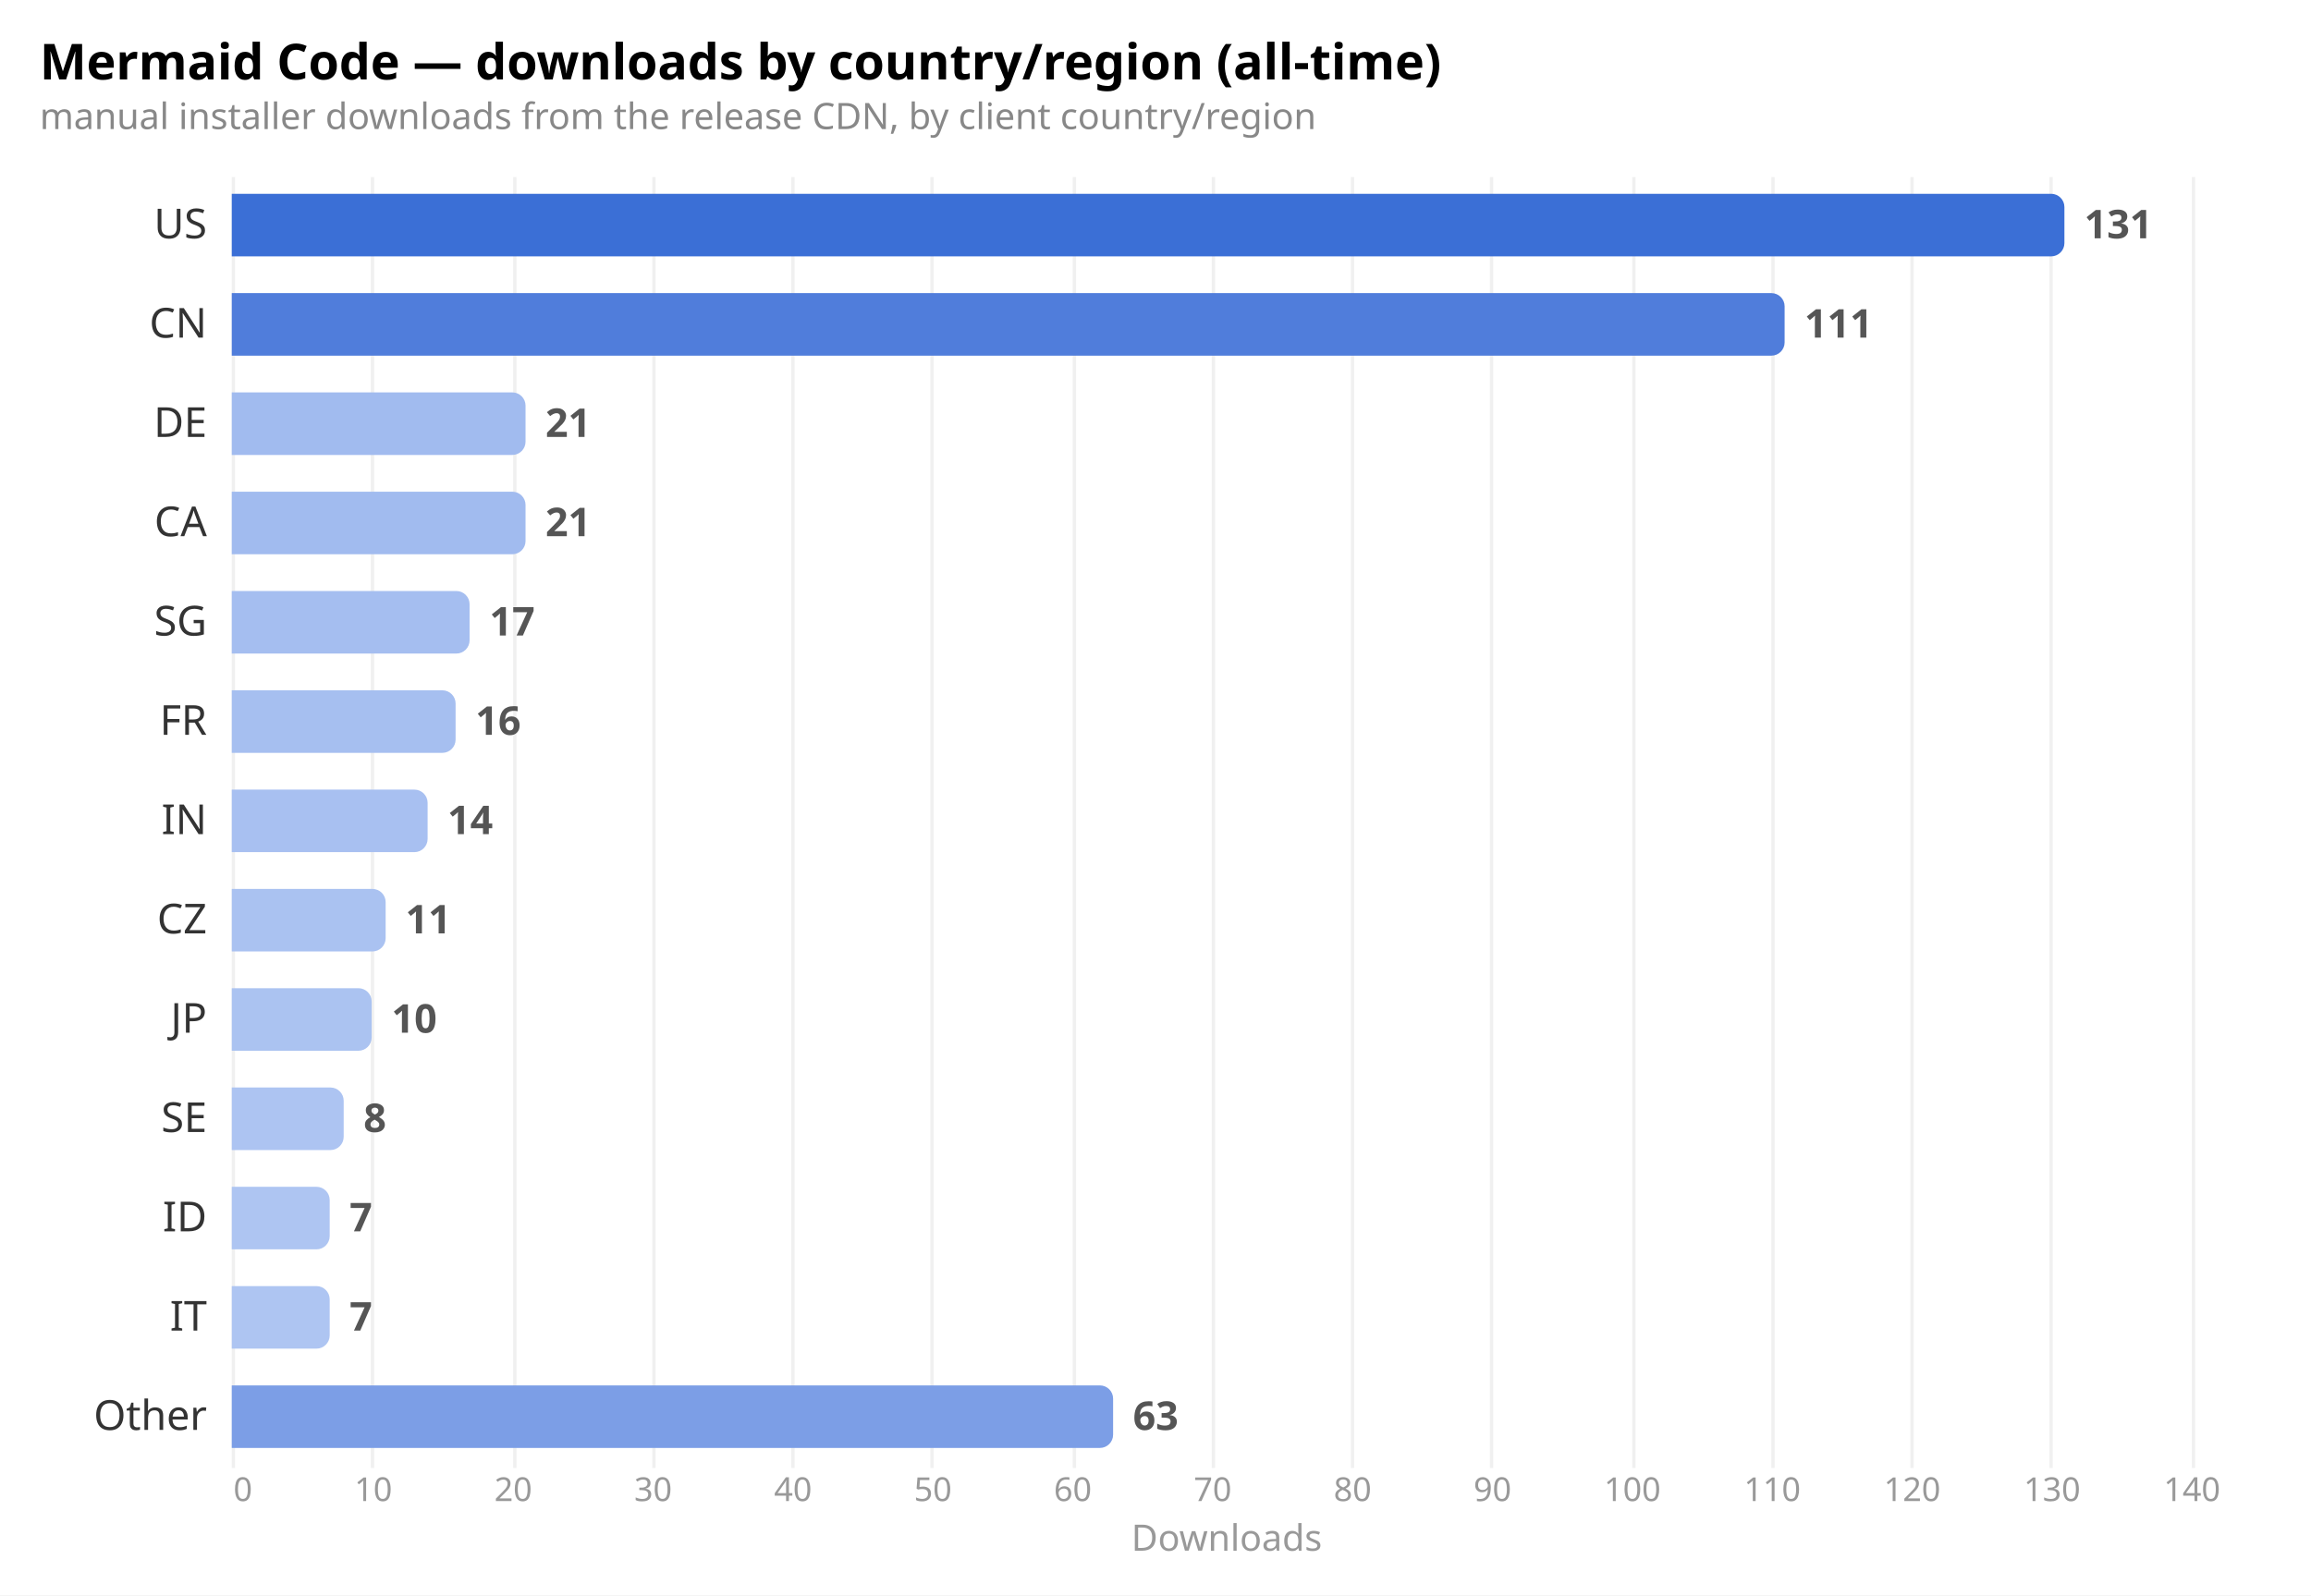
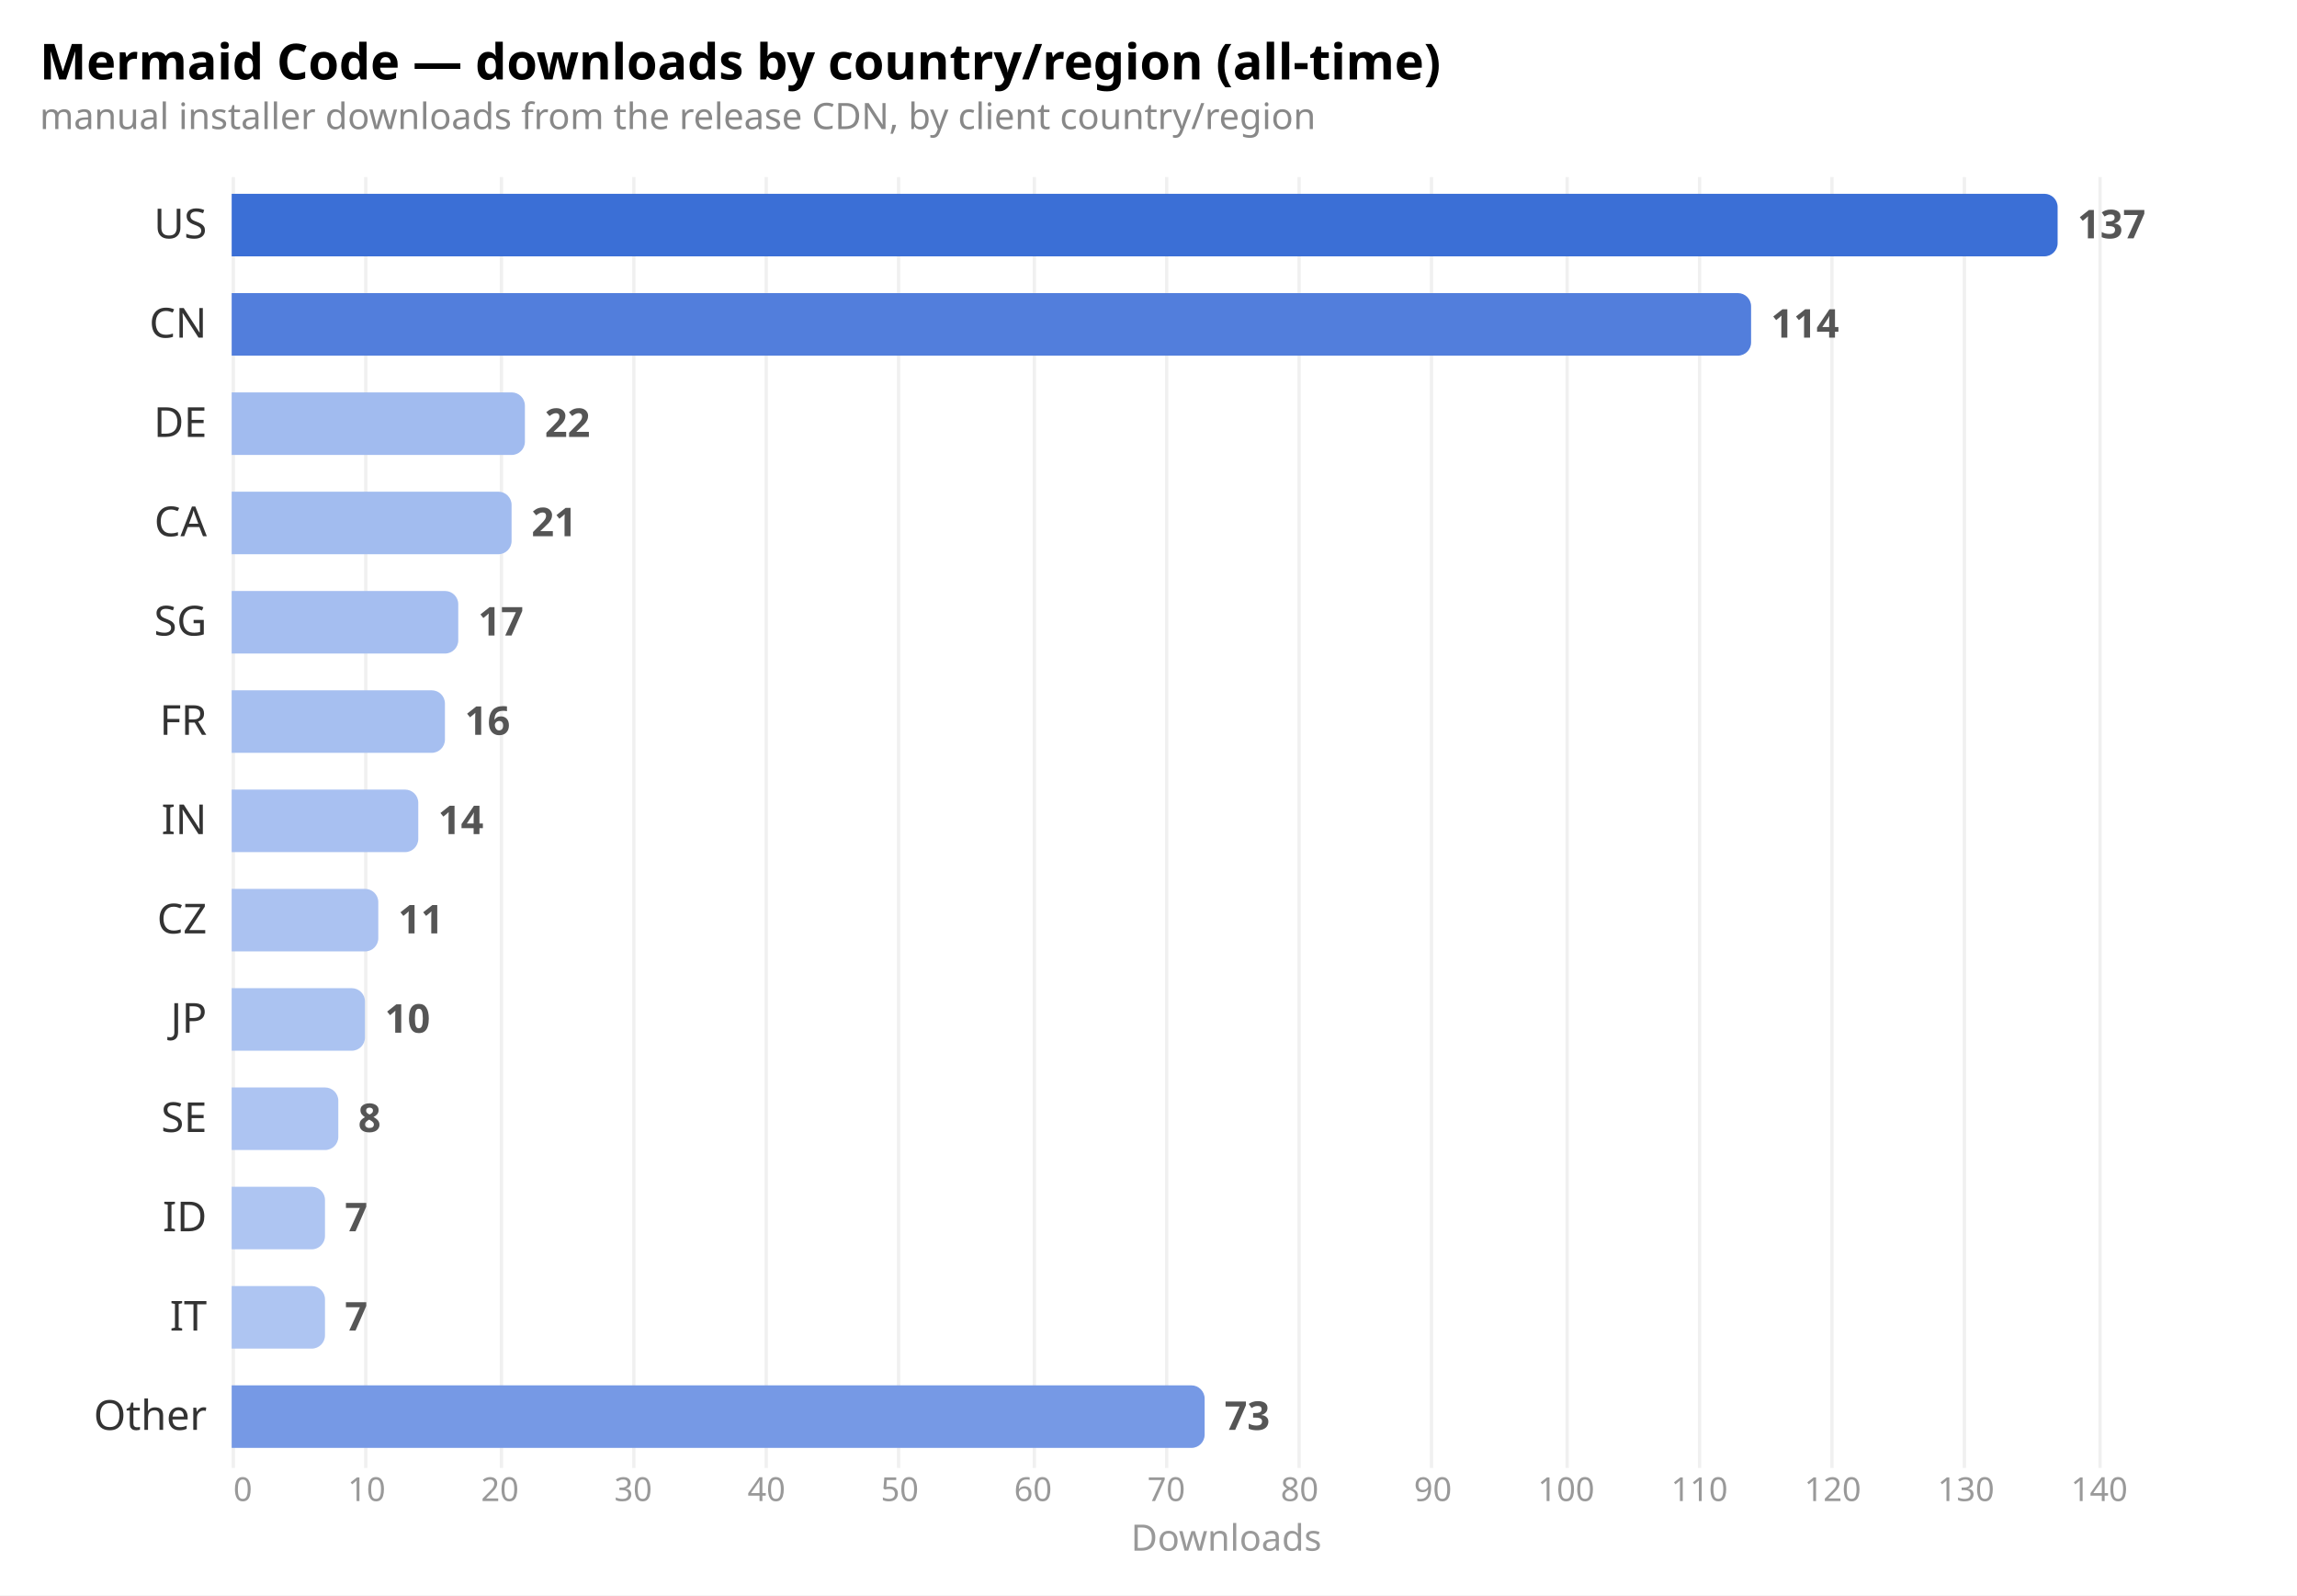
- <svg xmlns="http://www.w3.org/2000/svg" version="1.1" class="marks" width="698" height="482" viewBox="0 0 698 482">
-   <rect width="698" height="482" fill="white" />
+ <svg xmlns="http://www.w3.org/2000/svg" version="1.1" class="marks" width="694" height="482" viewBox="0 0 694 482">
+   <rect width="694" height="482" fill="white" />
  <g fill="none" stroke-miterlimit="4" transform="translate(70,53)">
    <g class="mark-group role-frame root" role="graphics-object" aria-roledescription="group mark container">
      <g transform="translate(0,0)">
        <path class="background" aria-hidden="true" d="M0,0h600v390h-600Z" />
        <g>
          <g class="mark-group role-axis" aria-hidden="true">
            <g transform="translate(0.5,390.5)">
              <path class="background" aria-hidden="true" d="M0,0h0v0h0Z" pointer-events="none" />
              <g>
                <g class="mark-rule role-axis-grid" pointer-events="none">
                  <line transform="translate(0,0)" x2="0" y2="-390" stroke="#f0f0f0" stroke-width="1" opacity="1" />
-                   <line transform="translate(42,0)" x2="0" y2="-390" stroke="#f0f0f0" stroke-width="1" opacity="1" />
-                   <line transform="translate(85,0)" x2="0" y2="-390" stroke="#f0f0f0" stroke-width="1" opacity="1" />
-                   <line transform="translate(127,0)" x2="0" y2="-390" stroke="#f0f0f0" stroke-width="1" opacity="1" />
-                   <line transform="translate(169,0)" x2="0" y2="-390" stroke="#f0f0f0" stroke-width="1" opacity="1" />
-                   <line transform="translate(211,0)" x2="0" y2="-390" stroke="#f0f0f0" stroke-width="1" opacity="1" />
-                   <line transform="translate(254,0)" x2="0" y2="-390" stroke="#f0f0f0" stroke-width="1" opacity="1" />
-                   <line transform="translate(296,0)" x2="0" y2="-390" stroke="#f0f0f0" stroke-width="1" opacity="1" />
-                   <line transform="translate(338,0)" x2="0" y2="-390" stroke="#f0f0f0" stroke-width="1" opacity="1" />
-                   <line transform="translate(380,0)" x2="0" y2="-390" stroke="#f0f0f0" stroke-width="1" opacity="1" />
-                   <line transform="translate(423,0)" x2="0" y2="-390" stroke="#f0f0f0" stroke-width="1" opacity="1" />
-                   <line transform="translate(465,0)" x2="0" y2="-390" stroke="#f0f0f0" stroke-width="1" opacity="1" />
-                   <line transform="translate(507,0)" x2="0" y2="-390" stroke="#f0f0f0" stroke-width="1" opacity="1" />
-                   <line transform="translate(549,0)" x2="0" y2="-390" stroke="#f0f0f0" stroke-width="1" opacity="1" />
-                   <line transform="translate(592,0)" x2="0" y2="-390" stroke="#f0f0f0" stroke-width="1" opacity="1" />
+                   <line transform="translate(40,0)" x2="0" y2="-390" stroke="#f0f0f0" stroke-width="1" opacity="1" />
+                   <line transform="translate(81,0)" x2="0" y2="-390" stroke="#f0f0f0" stroke-width="1" opacity="1" />
+                   <line transform="translate(121,0)" x2="0" y2="-390" stroke="#f0f0f0" stroke-width="1" opacity="1" />
+                   <line transform="translate(161,0)" x2="0" y2="-390" stroke="#f0f0f0" stroke-width="1" opacity="1" />
+                   <line transform="translate(201,0)" x2="0" y2="-390" stroke="#f0f0f0" stroke-width="1" opacity="1" />
+                   <line transform="translate(242,0)" x2="0" y2="-390" stroke="#f0f0f0" stroke-width="1" opacity="1" />
+                   <line transform="translate(282,0)" x2="0" y2="-390" stroke="#f0f0f0" stroke-width="1" opacity="1" />
+                   <line transform="translate(322,0)" x2="0" y2="-390" stroke="#f0f0f0" stroke-width="1" opacity="1" />
+                   <line transform="translate(362,0)" x2="0" y2="-390" stroke="#f0f0f0" stroke-width="1" opacity="1" />
+                   <line transform="translate(403,0)" x2="0" y2="-390" stroke="#f0f0f0" stroke-width="1" opacity="1" />
+                   <line transform="translate(443,0)" x2="0" y2="-390" stroke="#f0f0f0" stroke-width="1" opacity="1" />
+                   <line transform="translate(483,0)" x2="0" y2="-390" stroke="#f0f0f0" stroke-width="1" opacity="1" />
+                   <line transform="translate(523,0)" x2="0" y2="-390" stroke="#f0f0f0" stroke-width="1" opacity="1" />
+                   <line transform="translate(564,0)" x2="0" y2="-390" stroke="#f0f0f0" stroke-width="1" opacity="1" />
                </g>
              </g>
              <path class="foreground" aria-hidden="true" d="" pointer-events="none" display="none" />
            </g>
          </g>
-           <g class="mark-group role-axis" role="graphics-symbol" aria-roledescription="axis" aria-label="X-axis titled 'Downloads' for a linear scale with values from 0 to 142">
+           <g class="mark-group role-axis" role="graphics-symbol" aria-roledescription="axis" aria-label="X-axis titled 'Downloads' for a linear scale with values from 0 to 149">
            <g transform="translate(0.5,390.5)">
              <path class="background" aria-hidden="true" d="M0,0h0v0h0Z" pointer-events="none" />
              <g>
                <g class="mark-text role-axis-label" pointer-events="none">
                  <text text-anchor="start" transform="translate(0,10)" font-family="sans-serif" font-size="10px" fill="#999" opacity="1">0</text>
-                   <text text-anchor="middle" transform="translate(42.25352,10)" font-family="sans-serif" font-size="10px" fill="#999" opacity="1">10</text>
-                   <text text-anchor="middle" transform="translate(84.50704,10)" font-family="sans-serif" font-size="10px" fill="#999" opacity="1">20</text>
-                   <text text-anchor="middle" transform="translate(126.7606,10)" font-family="sans-serif" font-size="10px" fill="#999" opacity="1">30</text>
-                   <text text-anchor="middle" transform="translate(169.0141,10)" font-family="sans-serif" font-size="10px" fill="#999" opacity="1">40</text>
-                   <text text-anchor="middle" transform="translate(211.2676,10)" font-family="sans-serif" font-size="10px" fill="#999" opacity="1">50</text>
-                   <text text-anchor="middle" transform="translate(253.5211,10)" font-family="sans-serif" font-size="10px" fill="#999" opacity="1">60</text>
-                   <text text-anchor="middle" transform="translate(295.7746,10)" font-family="sans-serif" font-size="10px" fill="#999" opacity="1">70</text>
-                   <text text-anchor="middle" transform="translate(338.0282,10)" font-family="sans-serif" font-size="10px" fill="#999" opacity="1">80</text>
-                   <text text-anchor="middle" transform="translate(380.2817,10)" font-family="sans-serif" font-size="10px" fill="#999" opacity="1">90</text>
-                   <text text-anchor="middle" transform="translate(422.5352,10)" font-family="sans-serif" font-size="10px" fill="#999" opacity="1">100</text>
-                   <text text-anchor="middle" transform="translate(464.7887,10)" font-family="sans-serif" font-size="10px" fill="#999" opacity="1">110</text>
-                   <text text-anchor="middle" transform="translate(507.0423,10)" font-family="sans-serif" font-size="10px" fill="#999" opacity="1">120</text>
-                   <text text-anchor="middle" transform="translate(549.2958,10)" font-family="sans-serif" font-size="10px" fill="#999" opacity="1">130</text>
-                   <text text-anchor="middle" transform="translate(591.5493,10)" font-family="sans-serif" font-size="10px" fill="#999" opacity="1">140</text>
+                   <text text-anchor="middle" transform="translate(40.26846,10)" font-family="sans-serif" font-size="10px" fill="#999" opacity="1">10</text>
+                   <text text-anchor="middle" transform="translate(80.53691,10)" font-family="sans-serif" font-size="10px" fill="#999" opacity="1">20</text>
+                   <text text-anchor="middle" transform="translate(120.8054,10)" font-family="sans-serif" font-size="10px" fill="#999" opacity="1">30</text>
+                   <text text-anchor="middle" transform="translate(161.0738,10)" font-family="sans-serif" font-size="10px" fill="#999" opacity="1">40</text>
+                   <text text-anchor="middle" transform="translate(201.3423,10)" font-family="sans-serif" font-size="10px" fill="#999" opacity="1">50</text>
+                   <text text-anchor="middle" transform="translate(241.6107,10)" font-family="sans-serif" font-size="10px" fill="#999" opacity="1">60</text>
+                   <text text-anchor="middle" transform="translate(281.8792,10)" font-family="sans-serif" font-size="10px" fill="#999" opacity="1">70</text>
+                   <text text-anchor="middle" transform="translate(322.1477,10)" font-family="sans-serif" font-size="10px" fill="#999" opacity="1">80</text>
+                   <text text-anchor="middle" transform="translate(362.4161,10)" font-family="sans-serif" font-size="10px" fill="#999" opacity="1">90</text>
+                   <text text-anchor="middle" transform="translate(402.6846,10)" font-family="sans-serif" font-size="10px" fill="#999" opacity="1">100</text>
+                   <text text-anchor="middle" transform="translate(442.953,10)" font-family="sans-serif" font-size="10px" fill="#999" opacity="1">110</text>
+                   <text text-anchor="middle" transform="translate(483.2215,10)" font-family="sans-serif" font-size="10px" fill="#999" opacity="1">120</text>
+                   <text text-anchor="middle" transform="translate(523.4899,10)" font-family="sans-serif" font-size="10px" fill="#999" opacity="1">130</text>
+                   <text text-anchor="middle" transform="translate(563.7584,10)" font-family="sans-serif" font-size="10px" fill="#999" opacity="1">140</text>
                </g>
                <g class="mark-text role-axis-title" pointer-events="none">
                  <text text-anchor="middle" transform="translate(300,25)" font-family="sans-serif" font-size="11px" font-weight="500" fill="#999" opacity="1">Downloads</text>
                </g>
              </g>
              <path class="foreground" aria-hidden="true" d="" pointer-events="none" display="none" />
            </g>
          </g>
          <g class="mark-group role-axis" role="graphics-symbol" aria-roledescription="axis" aria-label="Y-axis for a discrete scale with 13 values: US, CN, DE, CA, SG, ending with Other">
            <g transform="translate(0.5,0.5)">
              <path class="background" aria-hidden="true" d="M0,0h0v0h0Z" pointer-events="none" />
              <g>
                <g class="mark-text role-axis-label" pointer-events="none">
                  <text text-anchor="end" transform="translate(-8,18.5)" font-family="sans-serif" font-size="12.5px" font-weight="500" fill="#333" opacity="1">US</text>
                  <text text-anchor="end" transform="translate(-8,48.5)" font-family="sans-serif" font-size="12.5px" font-weight="500" fill="#333" opacity="1">CN</text>
                  <text text-anchor="end" transform="translate(-8,78.5)" font-family="sans-serif" font-size="12.5px" font-weight="500" fill="#333" opacity="1">DE</text>
                  <text text-anchor="end" transform="translate(-8,108.5)" font-family="sans-serif" font-size="12.5px" font-weight="500" fill="#333" opacity="1">CA</text>
                  <text text-anchor="end" transform="translate(-8,138.5)" font-family="sans-serif" font-size="12.5px" font-weight="500" fill="#333" opacity="1">SG</text>
                  <text text-anchor="end" transform="translate(-8,168.5)" font-family="sans-serif" font-size="12.5px" font-weight="500" fill="#333" opacity="1">FR</text>
                  <text text-anchor="end" transform="translate(-8,198.5)" font-family="sans-serif" font-size="12.5px" font-weight="500" fill="#333" opacity="1">IN</text>
                  <text text-anchor="end" transform="translate(-8,228.5)" font-family="sans-serif" font-size="12.5px" font-weight="500" fill="#333" opacity="1">CZ</text>
                  <text text-anchor="end" transform="translate(-8,258.5)" font-family="sans-serif" font-size="12.5px" font-weight="500" fill="#333" opacity="1">JP</text>
                  <text text-anchor="end" transform="translate(-8,288.5)" font-family="sans-serif" font-size="12.5px" font-weight="500" fill="#333" opacity="1">SE</text>
                  <text text-anchor="end" transform="translate(-8,318.5)" font-family="sans-serif" font-size="12.5px" font-weight="500" fill="#333" opacity="1">ID</text>
                  <text text-anchor="end" transform="translate(-8,348.5)" font-family="sans-serif" font-size="12.5px" font-weight="500" fill="#333" opacity="1">IT</text>
                  <text text-anchor="end" transform="translate(-8,378.5)" font-family="sans-serif" font-size="12.5px" font-weight="500" fill="#333" opacity="1">Other</text>
                </g>
              </g>
              <path class="foreground" aria-hidden="true" d="" pointer-events="none" display="none" />
            </g>
          </g>
          <g class="mark-group role-scope" role="graphics-object" aria-roledescription="group mark container">
            <g transform="translate(0,5.55)">
-               <path class="background" aria-hidden="true" d="M0,0L549.521,0C551.729,0,553.521,1.792,553.521,4L553.521,14.9C553.521,17.108,551.729,18.9,549.521,18.9L0,18.9C0,18.9,0,18.9,0,18.9L0,0C0,0,0,0,0,0Z" />
+               <path class="background" aria-hidden="true" d="M0,0L547.678,0C549.886,0,551.678,1.792,551.678,4L551.678,14.9C551.678,17.108,549.886,18.9,547.678,18.9L0,18.9C0,18.9,0,18.9,0,18.9L0,0C0,0,0,0,0,0Z" />
              <g clip-path="url(#clip1)">
                <g class="mark-group role-scope" role="graphics-object" aria-roledescription="group mark container">
                  <g transform="translate(0,0)">
                    <path class="background" aria-hidden="true" d="M0,0h0v18.9h0Z" />
                    <g>
                      <g class="mark-rect role-mark layer_0_marks" role="graphics-object" aria-roledescription="rect mark container">
-                         <path aria-label="Downloads: 131; country: US; downloads: 131" role="graphics-symbol" aria-roledescription="bar" d="M0,0h553.521v18.9h-553.521Z" fill="rgb(59, 111, 214)" />
+                         <path aria-label="Downloads: 137; country: US; downloads: 137" role="graphics-symbol" aria-roledescription="bar" d="M0,0h551.678v18.9h-551.678Z" fill="rgb(59, 111, 214)" />
                      </g>
                    </g>
                    <path class="foreground" aria-hidden="true" d="" display="none" />
                  </g>
                </g>
              </g>
              <path class="foreground" aria-hidden="true" d="" display="none" />
            </g>
            <g transform="translate(0,35.55)">
-               <path class="background" aria-hidden="true" d="M0,0L465.014,0C467.222,0,469.014,1.792,469.014,4L469.014,14.9C469.014,17.108,467.222,18.9,465.014,18.9L0,18.9C0,18.9,0,18.9,0,18.9L0,0C0,0,0,0,0,0Z" />
+               <path class="background" aria-hidden="true" d="M0,0L455.06,0C457.268,0,459.06,1.792,459.06,4L459.06,14.9C459.06,17.108,457.268,18.9,455.06,18.9L0,18.9C0,18.9,0,18.9,0,18.9L0,0C0,0,0,0,0,0Z" />
              <g clip-path="url(#clip2)">
                <g class="mark-group role-scope" role="graphics-object" aria-roledescription="group mark container">
                  <g transform="translate(0,0)">
                    <path class="background" aria-hidden="true" d="M0,0h0v18.9h0Z" />
                    <g>
                      <g class="mark-rect role-mark layer_0_marks" role="graphics-object" aria-roledescription="rect mark container">
-                         <path aria-label="Downloads: 111; country: CN; downloads: 111" role="graphics-symbol" aria-roledescription="bar" d="M0,0h469.014v18.9h-469.014Z" fill="rgb(80, 125, 219)" />
+                         <path aria-label="Downloads: 114; country: CN; downloads: 114" role="graphics-symbol" aria-roledescription="bar" d="M0,0h459.06v18.9h-459.06Z" fill="rgb(82, 126, 220)" />
                      </g>
                    </g>
                    <path class="foreground" aria-hidden="true" d="" display="none" />
                  </g>
                </g>
              </g>
              <path class="foreground" aria-hidden="true" d="" display="none" />
            </g>
            <g transform="translate(0,65.55)">
-               <path class="background" aria-hidden="true" d="M0,0L84.732,0C86.94,0,88.732,1.792,88.732,4L88.732,14.9C88.732,17.108,86.94,18.9,84.732,18.9L0,18.9C0,18.9,0,18.9,0,18.9L0,0C0,0,0,0,0,0Z" />
+               <path class="background" aria-hidden="true" d="M0,0L84.591,0C86.798,0,88.591,1.792,88.591,4L88.591,14.9C88.591,17.108,86.798,18.9,84.591,18.9L0,18.9C0,18.9,0,18.9,0,18.9L0,0C0,0,0,0,0,0Z" />
              <g clip-path="url(#clip3)">
                <g class="mark-group role-scope" role="graphics-object" aria-roledescription="group mark container">
                  <g transform="translate(0,0)">
                    <path class="background" aria-hidden="true" d="M0,0h0v18.9h0Z" />
                    <g>
                      <g class="mark-rect role-mark layer_0_marks" role="graphics-object" aria-roledescription="rect mark container">
-                         <path aria-label="Downloads: 21; country: DE; downloads: 21" role="graphics-symbol" aria-roledescription="bar" d="M0,0h88.732v18.9h-88.732Z" fill="rgb(161, 187, 239)" />
+                         <path aria-label="Downloads: 22; country: DE; downloads: 22" role="graphics-symbol" aria-roledescription="bar" d="M0,0h88.591v18.9h-88.591Z" fill="rgb(161, 187, 239)" />
                      </g>
                    </g>
                    <path class="foreground" aria-hidden="true" d="" display="none" />
                  </g>
                </g>
              </g>
              <path class="foreground" aria-hidden="true" d="" display="none" />
            </g>
            <g transform="translate(0,95.55)">
-               <path class="background" aria-hidden="true" d="M0,0L84.732,0C86.94,0,88.732,1.792,88.732,4L88.732,14.9C88.732,17.108,86.94,18.9,84.732,18.9L0,18.9C0,18.9,0,18.9,0,18.9L0,0C0,0,0,0,0,0Z" />
+               <path class="background" aria-hidden="true" d="M0,0L80.564,0C82.771,0,84.564,1.792,84.564,4L84.564,14.9C84.564,17.108,82.771,18.9,80.564,18.9L0,18.9C0,18.9,0,18.9,0,18.9L0,0C0,0,0,0,0,0Z" />
              <g clip-path="url(#clip4)">
                <g class="mark-group role-scope" role="graphics-object" aria-roledescription="group mark container">
                  <g transform="translate(0,0)">
                    <path class="background" aria-hidden="true" d="M0,0h0v18.9h0Z" />
                    <g>
                      <g class="mark-rect role-mark layer_0_marks" role="graphics-object" aria-roledescription="rect mark container">
-                         <path aria-label="Downloads: 21; country: CA; downloads: 21" role="graphics-symbol" aria-roledescription="bar" d="M0,0h88.732v18.9h-88.732Z" fill="rgb(161, 187, 239)" />
+                         <path aria-label="Downloads: 21; country: CA; downloads: 21" role="graphics-symbol" aria-roledescription="bar" d="M0,0h84.564v18.9h-84.564Z" fill="rgb(162, 188, 239)" />
                      </g>
                    </g>
                    <path class="foreground" aria-hidden="true" d="" display="none" />
                  </g>
                </g>
              </g>
              <path class="foreground" aria-hidden="true" d="" display="none" />
            </g>
            <g transform="translate(0,125.55)">
-               <path class="background" aria-hidden="true" d="M0,0L67.831,0C70.039,0,71.831,1.792,71.831,4L71.831,14.9C71.831,17.108,70.039,18.9,67.831,18.9L0,18.9C0,18.9,0,18.9,0,18.9L0,0C0,0,0,0,0,0Z" />
+               <path class="background" aria-hidden="true" d="M0,0L64.456,0C66.664,0,68.456,1.792,68.456,4L68.456,14.9C68.456,17.108,66.664,18.9,64.456,18.9L0,18.9C0,18.9,0,18.9,0,18.9L0,0C0,0,0,0,0,0Z" />
              <g clip-path="url(#clip5)">
                <g class="mark-group role-scope" role="graphics-object" aria-roledescription="group mark container">
                  <g transform="translate(0,0)">
                    <path class="background" aria-hidden="true" d="M0,0h0v18.9h0Z" />
                    <g>
                      <g class="mark-rect role-mark layer_0_marks" role="graphics-object" aria-roledescription="rect mark container">
-                         <path aria-label="Downloads: 17; country: SG; downloads: 17" role="graphics-symbol" aria-roledescription="bar" d="M0,0h71.831v18.9h-71.831Z" fill="rgb(165, 190, 240)" />
+                         <path aria-label="Downloads: 17; country: SG; downloads: 17" role="graphics-symbol" aria-roledescription="bar" d="M0,0h68.456v18.9h-68.456Z" fill="rgb(165, 190, 240)" />
                      </g>
                    </g>
                    <path class="foreground" aria-hidden="true" d="" display="none" />
                  </g>
                </g>
              </g>
              <path class="foreground" aria-hidden="true" d="" display="none" />
            </g>
            <g transform="translate(0,155.55)">
-               <path class="background" aria-hidden="true" d="M0,0L63.606,0C65.813,0,67.606,1.792,67.606,4L67.606,14.9C67.606,17.108,65.813,18.9,63.606,18.9L0,18.9C0,18.9,0,18.9,0,18.9L0,0C0,0,0,0,0,0Z" />
+               <path class="background" aria-hidden="true" d="M0,0L60.43,0C62.637,0,64.43,1.792,64.43,4L64.43,14.9C64.43,17.108,62.637,18.9,60.43,18.9L0,18.9C0,18.9,0,18.9,0,18.9L0,0C0,0,0,0,0,0Z" />
              <g clip-path="url(#clip6)">
                <g class="mark-group role-scope" role="graphics-object" aria-roledescription="group mark container">
                  <g transform="translate(0,0)">
                    <path class="background" aria-hidden="true" d="M0,0h0v18.9h0Z" />
                    <g>
                      <g class="mark-rect role-mark layer_0_marks" role="graphics-object" aria-roledescription="rect mark container">
-                         <path aria-label="Downloads: 16; country: FR; downloads: 16" role="graphics-symbol" aria-roledescription="bar" d="M0,0h67.606v18.9h-67.606Z" fill="rgb(166, 191, 240)" />
+                         <path aria-label="Downloads: 16; country: FR; downloads: 16" role="graphics-symbol" aria-roledescription="bar" d="M0,0h64.43v18.9h-64.43Z" fill="rgb(166, 191, 240)" />
                      </g>
                    </g>
                    <path class="foreground" aria-hidden="true" d="" display="none" />
                  </g>
                </g>
              </g>
              <path class="foreground" aria-hidden="true" d="" display="none" />
            </g>
            <g transform="translate(0,185.55)">
-               <path class="background" aria-hidden="true" d="M0,0L55.155,0C57.363,0,59.155,1.792,59.155,4L59.155,14.9C59.155,17.108,57.363,18.9,55.155,18.9L0,18.9C0,18.9,0,18.9,0,18.9L0,0C0,0,0,0,0,0Z" />
+               <path class="background" aria-hidden="true" d="M0,0L52.376,0C54.583,0,56.376,1.792,56.376,4L56.376,14.9C56.376,17.108,54.583,18.9,52.376,18.9L0,18.9C0,18.9,0,18.9,0,18.9L0,0C0,0,0,0,0,0Z" />
              <g clip-path="url(#clip7)">
                <g class="mark-group role-scope" role="graphics-object" aria-roledescription="group mark container">
                  <g transform="translate(0,0)">
                    <path class="background" aria-hidden="true" d="M0,0h0v18.9h0Z" />
                    <g>
                      <g class="mark-rect role-mark layer_0_marks" role="graphics-object" aria-roledescription="rect mark container">
-                         <path aria-label="Downloads: 14; country: IN; downloads: 14" role="graphics-symbol" aria-roledescription="bar" d="M0,0h59.155v18.9h-59.155Z" fill="rgb(168, 192, 241)" />
+                         <path aria-label="Downloads: 14; country: IN; downloads: 14" role="graphics-symbol" aria-roledescription="bar" d="M0,0h56.376v18.9h-56.376Z" fill="rgb(168, 192, 241)" />
                      </g>
                    </g>
                    <path class="foreground" aria-hidden="true" d="" display="none" />
                  </g>
                </g>
              </g>
              <path class="foreground" aria-hidden="true" d="" display="none" />
            </g>
            <g transform="translate(0,215.55)">
-               <path class="background" aria-hidden="true" d="M0,0L42.479,0C44.687,0,46.479,1.792,46.479,4L46.479,14.9C46.479,17.108,44.687,18.9,42.479,18.9L0,18.9C0,18.9,0,18.9,0,18.9L0,0C0,0,0,0,0,0Z" />
+               <path class="background" aria-hidden="true" d="M0,0L40.295,0C42.503,0,44.295,1.792,44.295,4L44.295,14.9C44.295,17.108,42.503,18.9,40.295,18.9L0,18.9C0,18.9,0,18.9,0,18.9L0,0C0,0,0,0,0,0Z" />
              <g clip-path="url(#clip8)">
                <g class="mark-group role-scope" role="graphics-object" aria-roledescription="group mark container">
                  <g transform="translate(0,0)">
                    <path class="background" aria-hidden="true" d="M0,0h0v18.9h0Z" />
                    <g>
                      <g class="mark-rect role-mark layer_0_marks" role="graphics-object" aria-roledescription="rect mark container">
-                         <path aria-label="Downloads: 11; country: CZ; downloads: 11" role="graphics-symbol" aria-roledescription="bar" d="M0,0h46.479v18.9h-46.479Z" fill="rgb(170, 194, 241)" />
+                         <path aria-label="Downloads: 11; country: CZ; downloads: 11" role="graphics-symbol" aria-roledescription="bar" d="M0,0h44.295v18.9h-44.295Z" fill="rgb(171, 194, 241)" />
                      </g>
                    </g>
                    <path class="foreground" aria-hidden="true" d="" display="none" />
                  </g>
                </g>
              </g>
              <path class="foreground" aria-hidden="true" d="" display="none" />
            </g>
            <g transform="translate(0,245.55)">
-               <path class="background" aria-hidden="true" d="M0,0L38.254,0C40.461,0,42.254,1.792,42.254,4L42.254,14.9C42.254,17.108,40.461,18.9,38.254,18.9L0,18.9C0,18.9,0,18.9,0,18.9L0,0C0,0,0,0,0,0Z" />
+               <path class="background" aria-hidden="true" d="M0,0L36.268,0C38.476,0,40.268,1.792,40.268,4L40.268,14.9C40.268,17.108,38.476,18.9,36.268,18.9L0,18.9C0,18.9,0,18.9,0,18.9L0,0C0,0,0,0,0,0Z" />
              <g clip-path="url(#clip9)">
                <g class="mark-group role-scope" role="graphics-object" aria-roledescription="group mark container">
                  <g transform="translate(0,0)">
                    <path class="background" aria-hidden="true" d="M0,0h0v18.9h0Z" />
                    <g>
                      <g class="mark-rect role-mark layer_0_marks" role="graphics-object" aria-roledescription="rect mark container">
-                         <path aria-label="Downloads: 10; country: JP; downloads: 10" role="graphics-symbol" aria-roledescription="bar" d="M0,0h42.254v18.9h-42.254Z" fill="rgb(171, 195, 241)" />
+                         <path aria-label="Downloads: 10; country: JP; downloads: 10" role="graphics-symbol" aria-roledescription="bar" d="M0,0h40.268v18.9h-40.268Z" fill="rgb(171, 195, 241)" />
                      </g>
                    </g>
                    <path class="foreground" aria-hidden="true" d="" display="none" />
                  </g>
                </g>
              </g>
              <path class="foreground" aria-hidden="true" d="" display="none" />
            </g>
            <g transform="translate(0,275.55)">
-               <path class="background" aria-hidden="true" d="M0,0L29.803,0C32.01,0,33.803,1.792,33.803,4L33.803,14.9C33.803,17.108,32.01,18.9,29.803,18.9L0,18.9C0,18.9,0,18.9,0,18.9L0,0C0,0,0,0,0,0Z" />
+               <path class="background" aria-hidden="true" d="M0,0L28.215,0C30.422,0,32.215,1.792,32.215,4L32.215,14.9C32.215,17.108,30.422,18.9,28.215,18.9L0,18.9C0,18.9,0,18.9,0,18.9L0,0C0,0,0,0,0,0Z" />
              <g clip-path="url(#clip10)">
                <g class="mark-group role-scope" role="graphics-object" aria-roledescription="group mark container">
                  <g transform="translate(0,0)">
                    <path class="background" aria-hidden="true" d="M0,0h0v18.9h0Z" />
                    <g>
                      <g class="mark-rect role-mark layer_0_marks" role="graphics-object" aria-roledescription="rect mark container">
-                         <path aria-label="Downloads: 8; country: SE; downloads: 8" role="graphics-symbol" aria-roledescription="bar" d="M0,0h33.803v18.9h-33.803Z" fill="rgb(173, 196, 242)" />
+                         <path aria-label="Downloads: 8; country: SE; downloads: 8" role="graphics-symbol" aria-roledescription="bar" d="M0,0h32.215v18.9h-32.215Z" fill="rgb(173, 196, 242)" />
                      </g>
                    </g>
                    <path class="foreground" aria-hidden="true" d="" display="none" />
                  </g>
                </g>
              </g>
              <path class="foreground" aria-hidden="true" d="" display="none" />
            </g>
            <g transform="translate(0,305.55)">
-               <path class="background" aria-hidden="true" d="M0,0L25.577,0C27.785,0,29.577,1.792,29.577,4L29.577,14.9C29.577,17.108,27.785,18.9,25.577,18.9L0,18.9C0,18.9,0,18.9,0,18.9L0,0C0,0,0,0,0,0Z" />
+               <path class="background" aria-hidden="true" d="M0,0L24.188,0C26.396,0,28.188,1.792,28.188,4L28.188,14.9C28.188,17.108,26.396,18.9,24.188,18.9L0,18.9C0,18.9,0,18.9,0,18.9L0,0C0,0,0,0,0,0Z" />
              <g clip-path="url(#clip11)">
                <g class="mark-group role-scope" role="graphics-object" aria-roledescription="group mark container">
                  <g transform="translate(0,0)">
                    <path class="background" aria-hidden="true" d="M0,0h0v18.9h0Z" />
                    <g>
                      <g class="mark-rect role-mark layer_0_marks" role="graphics-object" aria-roledescription="rect mark container">
-                         <path aria-label="Downloads: 7; country: ID; downloads: 7" role="graphics-symbol" aria-roledescription="bar" d="M0,0h29.577v18.9h-29.577Z" fill="rgb(174, 197, 242)" />
+                         <path aria-label="Downloads: 7; country: ID; downloads: 7" role="graphics-symbol" aria-roledescription="bar" d="M0,0h28.188v18.9h-28.188Z" fill="rgb(174, 197, 242)" />
                      </g>
                    </g>
                    <path class="foreground" aria-hidden="true" d="" display="none" />
                  </g>
                </g>
              </g>
              <path class="foreground" aria-hidden="true" d="" display="none" />
            </g>
            <g transform="translate(0,335.55)">
-               <path class="background" aria-hidden="true" d="M0,0L25.577,0C27.785,0,29.577,1.792,29.577,4L29.577,14.9C29.577,17.108,27.785,18.9,25.577,18.9L0,18.9C0,18.9,0,18.9,0,18.9L0,0C0,0,0,0,0,0Z" />
+               <path class="background" aria-hidden="true" d="M0,0L24.188,0C26.396,0,28.188,1.792,28.188,4L28.188,14.9C28.188,17.108,26.396,18.9,24.188,18.9L0,18.9C0,18.9,0,18.9,0,18.9L0,0C0,0,0,0,0,0Z" />
              <g clip-path="url(#clip12)">
                <g class="mark-group role-scope" role="graphics-object" aria-roledescription="group mark container">
                  <g transform="translate(0,0)">
                    <path class="background" aria-hidden="true" d="M0,0h0v18.9h0Z" />
                    <g>
                      <g class="mark-rect role-mark layer_0_marks" role="graphics-object" aria-roledescription="rect mark container">
-                         <path aria-label="Downloads: 7; country: IT; downloads: 7" role="graphics-symbol" aria-roledescription="bar" d="M0,0h29.577v18.9h-29.577Z" fill="rgb(174, 197, 242)" />
+                         <path aria-label="Downloads: 7; country: IT; downloads: 7" role="graphics-symbol" aria-roledescription="bar" d="M0,0h28.188v18.9h-28.188Z" fill="rgb(174, 197, 242)" />
                      </g>
                    </g>
                    <path class="foreground" aria-hidden="true" d="" display="none" />
                  </g>
                </g>
              </g>
              <path class="foreground" aria-hidden="true" d="" display="none" />
            </g>
            <g transform="translate(0,365.55)">
-               <path class="background" aria-hidden="true" d="M0,0L262.197,0C264.405,0,266.197,1.792,266.197,4L266.197,14.9C266.197,17.108,264.405,18.9,262.197,18.9L0,18.9C0,18.9,0,18.9,0,18.9L0,0C0,0,0,0,0,0Z" />
+               <path class="background" aria-hidden="true" d="M0,0L289.96,0C292.167,0,293.96,1.792,293.96,4L293.96,14.9C293.96,17.108,292.167,18.9,289.96,18.9L0,18.9C0,18.9,0,18.9,0,18.9L0,0C0,0,0,0,0,0Z" />
              <g clip-path="url(#clip13)">
                <g class="mark-group role-scope" role="graphics-object" aria-roledescription="group mark container">
                  <g transform="translate(0,0)">
                    <path class="background" aria-hidden="true" d="M0,0h0v18.9h0Z" />
                    <g>
                      <g class="mark-rect role-mark layer_0_marks" role="graphics-object" aria-roledescription="rect mark container">
-                         <path aria-label="Downloads: 63; country: Other; downloads: 63" role="graphics-symbol" aria-roledescription="bar" d="M0,0h266.197v18.9h-266.197Z" fill="rgb(124, 158, 230)" />
+                         <path aria-label="Downloads: 73; country: Other; downloads: 73" role="graphics-symbol" aria-roledescription="bar" d="M0,0h293.96v18.9h-293.96Z" fill="rgb(118, 153, 229)" />
                      </g>
                    </g>
                    <path class="foreground" aria-hidden="true" d="" display="none" />
                  </g>
                </g>
              </g>
              <path class="foreground" aria-hidden="true" d="" display="none" />
            </g>
          </g>
          <g class="mark-text role-mark layer_1_marks" role="graphics-object" aria-roledescription="text mark container">
-             <text aria-label="Downloads: 131; country: US; downloads: 131" role="graphics-symbol" aria-roledescription="text mark" text-anchor="start" transform="translate(559.5211,19)" font-family="sans-serif" font-size="12px" font-weight="600" fill="#555">131</text>
-             <text aria-label="Downloads: 111; country: CN; downloads: 111" role="graphics-symbol" aria-roledescription="text mark" text-anchor="start" transform="translate(475.0141,49)" font-family="sans-serif" font-size="12px" font-weight="600" fill="#555">111</text>
-             <text aria-label="Downloads: 21; country: DE; downloads: 21" role="graphics-symbol" aria-roledescription="text mark" text-anchor="start" transform="translate(94.73239,79)" font-family="sans-serif" font-size="12px" font-weight="600" fill="#555">21</text>
-             <text aria-label="Downloads: 21; country: CA; downloads: 21" role="graphics-symbol" aria-roledescription="text mark" text-anchor="start" transform="translate(94.73239,109)" font-family="sans-serif" font-size="12px" font-weight="600" fill="#555">21</text>
-             <text aria-label="Downloads: 17; country: SG; downloads: 17" role="graphics-symbol" aria-roledescription="text mark" text-anchor="start" transform="translate(77.83099,139)" font-family="sans-serif" font-size="12px" font-weight="600" fill="#555">17</text>
-             <text aria-label="Downloads: 16; country: FR; downloads: 16" role="graphics-symbol" aria-roledescription="text mark" text-anchor="start" transform="translate(73.60563,169)" font-family="sans-serif" font-size="12px" font-weight="600" fill="#555">16</text>
-             <text aria-label="Downloads: 14; country: IN; downloads: 14" role="graphics-symbol" aria-roledescription="text mark" text-anchor="start" transform="translate(65.15493,199)" font-family="sans-serif" font-size="12px" font-weight="600" fill="#555">14</text>
-             <text aria-label="Downloads: 11; country: CZ; downloads: 11" role="graphics-symbol" aria-roledescription="text mark" text-anchor="start" transform="translate(52.47887,229)" font-family="sans-serif" font-size="12px" font-weight="600" fill="#555">11</text>
-             <text aria-label="Downloads: 10; country: JP; downloads: 10" role="graphics-symbol" aria-roledescription="text mark" text-anchor="start" transform="translate(48.25352,259)" font-family="sans-serif" font-size="12px" font-weight="600" fill="#555">10</text>
-             <text aria-label="Downloads: 8; country: SE; downloads: 8" role="graphics-symbol" aria-roledescription="text mark" text-anchor="start" transform="translate(39.80282,289)" font-family="sans-serif" font-size="12px" font-weight="600" fill="#555">8</text>
-             <text aria-label="Downloads: 7; country: ID; downloads: 7" role="graphics-symbol" aria-roledescription="text mark" text-anchor="start" transform="translate(35.57746,319)" font-family="sans-serif" font-size="12px" font-weight="600" fill="#555">7</text>
-             <text aria-label="Downloads: 7; country: IT; downloads: 7" role="graphics-symbol" aria-roledescription="text mark" text-anchor="start" transform="translate(35.57746,349)" font-family="sans-serif" font-size="12px" font-weight="600" fill="#555">7</text>
-             <text aria-label="Downloads: 63; country: Other; downloads: 63" role="graphics-symbol" aria-roledescription="text mark" text-anchor="start" transform="translate(272.1972,379)" font-family="sans-serif" font-size="12px" font-weight="600" fill="#555">63</text>
+             <text aria-label="Downloads: 137; country: US; downloads: 137" role="graphics-symbol" aria-roledescription="text mark" text-anchor="start" transform="translate(557.6779,19)" font-family="sans-serif" font-size="12px" font-weight="600" fill="#555">137</text>
+             <text aria-label="Downloads: 114; country: CN; downloads: 114" role="graphics-symbol" aria-roledescription="text mark" text-anchor="start" transform="translate(465.0604,49)" font-family="sans-serif" font-size="12px" font-weight="600" fill="#555">114</text>
+             <text aria-label="Downloads: 22; country: DE; downloads: 22" role="graphics-symbol" aria-roledescription="text mark" text-anchor="start" transform="translate(94.5906,79)" font-family="sans-serif" font-size="12px" font-weight="600" fill="#555">22</text>
+             <text aria-label="Downloads: 21; country: CA; downloads: 21" role="graphics-symbol" aria-roledescription="text mark" text-anchor="start" transform="translate(90.56376,109)" font-family="sans-serif" font-size="12px" font-weight="600" fill="#555">21</text>
+             <text aria-label="Downloads: 17; country: SG; downloads: 17" role="graphics-symbol" aria-roledescription="text mark" text-anchor="start" transform="translate(74.45638,139)" font-family="sans-serif" font-size="12px" font-weight="600" fill="#555">17</text>
+             <text aria-label="Downloads: 16; country: FR; downloads: 16" role="graphics-symbol" aria-roledescription="text mark" text-anchor="start" transform="translate(70.42953,169)" font-family="sans-serif" font-size="12px" font-weight="600" fill="#555">16</text>
+             <text aria-label="Downloads: 14; country: IN; downloads: 14" role="graphics-symbol" aria-roledescription="text mark" text-anchor="start" transform="translate(62.37584,199)" font-family="sans-serif" font-size="12px" font-weight="600" fill="#555">14</text>
+             <text aria-label="Downloads: 11; country: CZ; downloads: 11" role="graphics-symbol" aria-roledescription="text mark" text-anchor="start" transform="translate(50.2953,229)" font-family="sans-serif" font-size="12px" font-weight="600" fill="#555">11</text>
+             <text aria-label="Downloads: 10; country: JP; downloads: 10" role="graphics-symbol" aria-roledescription="text mark" text-anchor="start" transform="translate(46.26846,259)" font-family="sans-serif" font-size="12px" font-weight="600" fill="#555">10</text>
+             <text aria-label="Downloads: 8; country: SE; downloads: 8" role="graphics-symbol" aria-roledescription="text mark" text-anchor="start" transform="translate(38.21477,289)" font-family="sans-serif" font-size="12px" font-weight="600" fill="#555">8</text>
+             <text aria-label="Downloads: 7; country: ID; downloads: 7" role="graphics-symbol" aria-roledescription="text mark" text-anchor="start" transform="translate(34.18792,319)" font-family="sans-serif" font-size="12px" font-weight="600" fill="#555">7</text>
+             <text aria-label="Downloads: 7; country: IT; downloads: 7" role="graphics-symbol" aria-roledescription="text mark" text-anchor="start" transform="translate(34.18792,349)" font-family="sans-serif" font-size="12px" font-weight="600" fill="#555">7</text>
+             <text aria-label="Downloads: 73; country: Other; downloads: 73" role="graphics-symbol" aria-roledescription="text mark" text-anchor="start" transform="translate(299.9597,379)" font-family="sans-serif" font-size="12px" font-weight="600" fill="#555">73</text>
          </g>
          <g class="mark-group role-title">
            <g transform="translate(-58,-41)">
              <path class="background" aria-hidden="true" d="M0,0h0v0h0Z" pointer-events="none" />
              <g>
                <g class="mark-text role-title-text" role="graphics-symbol" aria-roledescription="title" aria-label="Title text 'Mermaid Code — downloads by country/region (all-time)'" pointer-events="none">
                  <text text-anchor="start" transform="translate(0,12)" font-family="sans-serif" font-size="15px" font-weight="600" fill="#000" opacity="1">Mermaid Code — downloads by country/region (all-time)</text>
                </g>
                <g class="mark-text role-title-subtitle" role="graphics-symbol" aria-roledescription="subtitle" aria-label="Subtitle text 'manual installer downloads from the release CDN, by client country/region'" pointer-events="none">
                  <text text-anchor="start" transform="translate(0,27)" font-family="sans-serif" font-size="11px" fill="#888" opacity="1">manual installer downloads from the release CDN, by client country/region</text>
                </g>
              </g>
              <path class="foreground" aria-hidden="true" d="" pointer-events="none" display="none" />
            </g>
          </g>
        </g>
        <path class="foreground" aria-hidden="true" d="" display="none" />
      </g>
    </g>
  </g>
  <defs>
    <clipPath id="clip1">
-       <path d="M0,0L549.521,0C551.729,0,553.521,1.792,553.521,4L553.521,14.9C553.521,17.108,551.729,18.9,549.521,18.9L0,18.9C0,18.9,0,18.9,0,18.9L0,0C0,0,0,0,0,0Z" />
+       <path d="M0,0L547.678,0C549.886,0,551.678,1.792,551.678,4L551.678,14.9C551.678,17.108,549.886,18.9,547.678,18.9L0,18.9C0,18.9,0,18.9,0,18.9L0,0C0,0,0,0,0,0Z" />
    </clipPath>
    <clipPath id="clip2">
-       <path d="M0,0L465.014,0C467.222,0,469.014,1.792,469.014,4L469.014,14.9C469.014,17.108,467.222,18.9,465.014,18.9L0,18.9C0,18.9,0,18.9,0,18.9L0,0C0,0,0,0,0,0Z" />
+       <path d="M0,0L455.06,0C457.268,0,459.06,1.792,459.06,4L459.06,14.9C459.06,17.108,457.268,18.9,455.06,18.9L0,18.9C0,18.9,0,18.9,0,18.9L0,0C0,0,0,0,0,0Z" />
    </clipPath>
    <clipPath id="clip3">
-       <path d="M0,0L84.732,0C86.94,0,88.732,1.792,88.732,4L88.732,14.9C88.732,17.108,86.94,18.9,84.732,18.9L0,18.9C0,18.9,0,18.9,0,18.9L0,0C0,0,0,0,0,0Z" />
+       <path d="M0,0L84.591,0C86.798,0,88.591,1.792,88.591,4L88.591,14.9C88.591,17.108,86.798,18.9,84.591,18.9L0,18.9C0,18.9,0,18.9,0,18.9L0,0C0,0,0,0,0,0Z" />
    </clipPath>
    <clipPath id="clip4">
-       <path d="M0,0L84.732,0C86.94,0,88.732,1.792,88.732,4L88.732,14.9C88.732,17.108,86.94,18.9,84.732,18.9L0,18.9C0,18.9,0,18.9,0,18.9L0,0C0,0,0,0,0,0Z" />
+       <path d="M0,0L80.564,0C82.771,0,84.564,1.792,84.564,4L84.564,14.9C84.564,17.108,82.771,18.9,80.564,18.9L0,18.9C0,18.9,0,18.9,0,18.9L0,0C0,0,0,0,0,0Z" />
    </clipPath>
    <clipPath id="clip5">
-       <path d="M0,0L67.831,0C70.039,0,71.831,1.792,71.831,4L71.831,14.9C71.831,17.108,70.039,18.9,67.831,18.9L0,18.9C0,18.9,0,18.9,0,18.9L0,0C0,0,0,0,0,0Z" />
+       <path d="M0,0L64.456,0C66.664,0,68.456,1.792,68.456,4L68.456,14.9C68.456,17.108,66.664,18.9,64.456,18.9L0,18.9C0,18.9,0,18.9,0,18.9L0,0C0,0,0,0,0,0Z" />
    </clipPath>
    <clipPath id="clip6">
-       <path d="M0,0L63.606,0C65.813,0,67.606,1.792,67.606,4L67.606,14.9C67.606,17.108,65.813,18.9,63.606,18.9L0,18.9C0,18.9,0,18.9,0,18.9L0,0C0,0,0,0,0,0Z" />
+       <path d="M0,0L60.43,0C62.637,0,64.43,1.792,64.43,4L64.43,14.9C64.43,17.108,62.637,18.9,60.43,18.9L0,18.9C0,18.9,0,18.9,0,18.9L0,0C0,0,0,0,0,0Z" />
    </clipPath>
    <clipPath id="clip7">
-       <path d="M0,0L55.155,0C57.363,0,59.155,1.792,59.155,4L59.155,14.9C59.155,17.108,57.363,18.9,55.155,18.9L0,18.9C0,18.9,0,18.9,0,18.9L0,0C0,0,0,0,0,0Z" />
+       <path d="M0,0L52.376,0C54.583,0,56.376,1.792,56.376,4L56.376,14.9C56.376,17.108,54.583,18.9,52.376,18.9L0,18.9C0,18.9,0,18.9,0,18.9L0,0C0,0,0,0,0,0Z" />
    </clipPath>
    <clipPath id="clip8">
-       <path d="M0,0L42.479,0C44.687,0,46.479,1.792,46.479,4L46.479,14.9C46.479,17.108,44.687,18.9,42.479,18.9L0,18.9C0,18.9,0,18.9,0,18.9L0,0C0,0,0,0,0,0Z" />
+       <path d="M0,0L40.295,0C42.503,0,44.295,1.792,44.295,4L44.295,14.9C44.295,17.108,42.503,18.9,40.295,18.9L0,18.9C0,18.9,0,18.9,0,18.9L0,0C0,0,0,0,0,0Z" />
    </clipPath>
    <clipPath id="clip9">
-       <path d="M0,0L38.254,0C40.461,0,42.254,1.792,42.254,4L42.254,14.9C42.254,17.108,40.461,18.9,38.254,18.9L0,18.9C0,18.9,0,18.9,0,18.9L0,0C0,0,0,0,0,0Z" />
+       <path d="M0,0L36.268,0C38.476,0,40.268,1.792,40.268,4L40.268,14.9C40.268,17.108,38.476,18.9,36.268,18.9L0,18.9C0,18.9,0,18.9,0,18.9L0,0C0,0,0,0,0,0Z" />
    </clipPath>
    <clipPath id="clip10">
-       <path d="M0,0L29.803,0C32.01,0,33.803,1.792,33.803,4L33.803,14.9C33.803,17.108,32.01,18.9,29.803,18.9L0,18.9C0,18.9,0,18.9,0,18.9L0,0C0,0,0,0,0,0Z" />
+       <path d="M0,0L28.215,0C30.422,0,32.215,1.792,32.215,4L32.215,14.9C32.215,17.108,30.422,18.9,28.215,18.9L0,18.9C0,18.9,0,18.9,0,18.9L0,0C0,0,0,0,0,0Z" />
    </clipPath>
    <clipPath id="clip11">
-       <path d="M0,0L25.577,0C27.785,0,29.577,1.792,29.577,4L29.577,14.9C29.577,17.108,27.785,18.9,25.577,18.9L0,18.9C0,18.9,0,18.9,0,18.9L0,0C0,0,0,0,0,0Z" />
+       <path d="M0,0L24.188,0C26.396,0,28.188,1.792,28.188,4L28.188,14.9C28.188,17.108,26.396,18.9,24.188,18.9L0,18.9C0,18.9,0,18.9,0,18.9L0,0C0,0,0,0,0,0Z" />
    </clipPath>
    <clipPath id="clip12">
-       <path d="M0,0L25.577,0C27.785,0,29.577,1.792,29.577,4L29.577,14.9C29.577,17.108,27.785,18.9,25.577,18.9L0,18.9C0,18.9,0,18.9,0,18.9L0,0C0,0,0,0,0,0Z" />
+       <path d="M0,0L24.188,0C26.396,0,28.188,1.792,28.188,4L28.188,14.9C28.188,17.108,26.396,18.9,24.188,18.9L0,18.9C0,18.9,0,18.9,0,18.9L0,0C0,0,0,0,0,0Z" />
    </clipPath>
    <clipPath id="clip13">
-       <path d="M0,0L262.197,0C264.405,0,266.197,1.792,266.197,4L266.197,14.9C266.197,17.108,264.405,18.9,262.197,18.9L0,18.9C0,18.9,0,18.9,0,18.9L0,0C0,0,0,0,0,0Z" />
+       <path d="M0,0L289.96,0C292.167,0,293.96,1.792,293.96,4L293.96,14.9C293.96,17.108,292.167,18.9,289.96,18.9L0,18.9C0,18.9,0,18.9,0,18.9L0,0C0,0,0,0,0,0Z" />
    </clipPath>
  </defs>
</svg>
